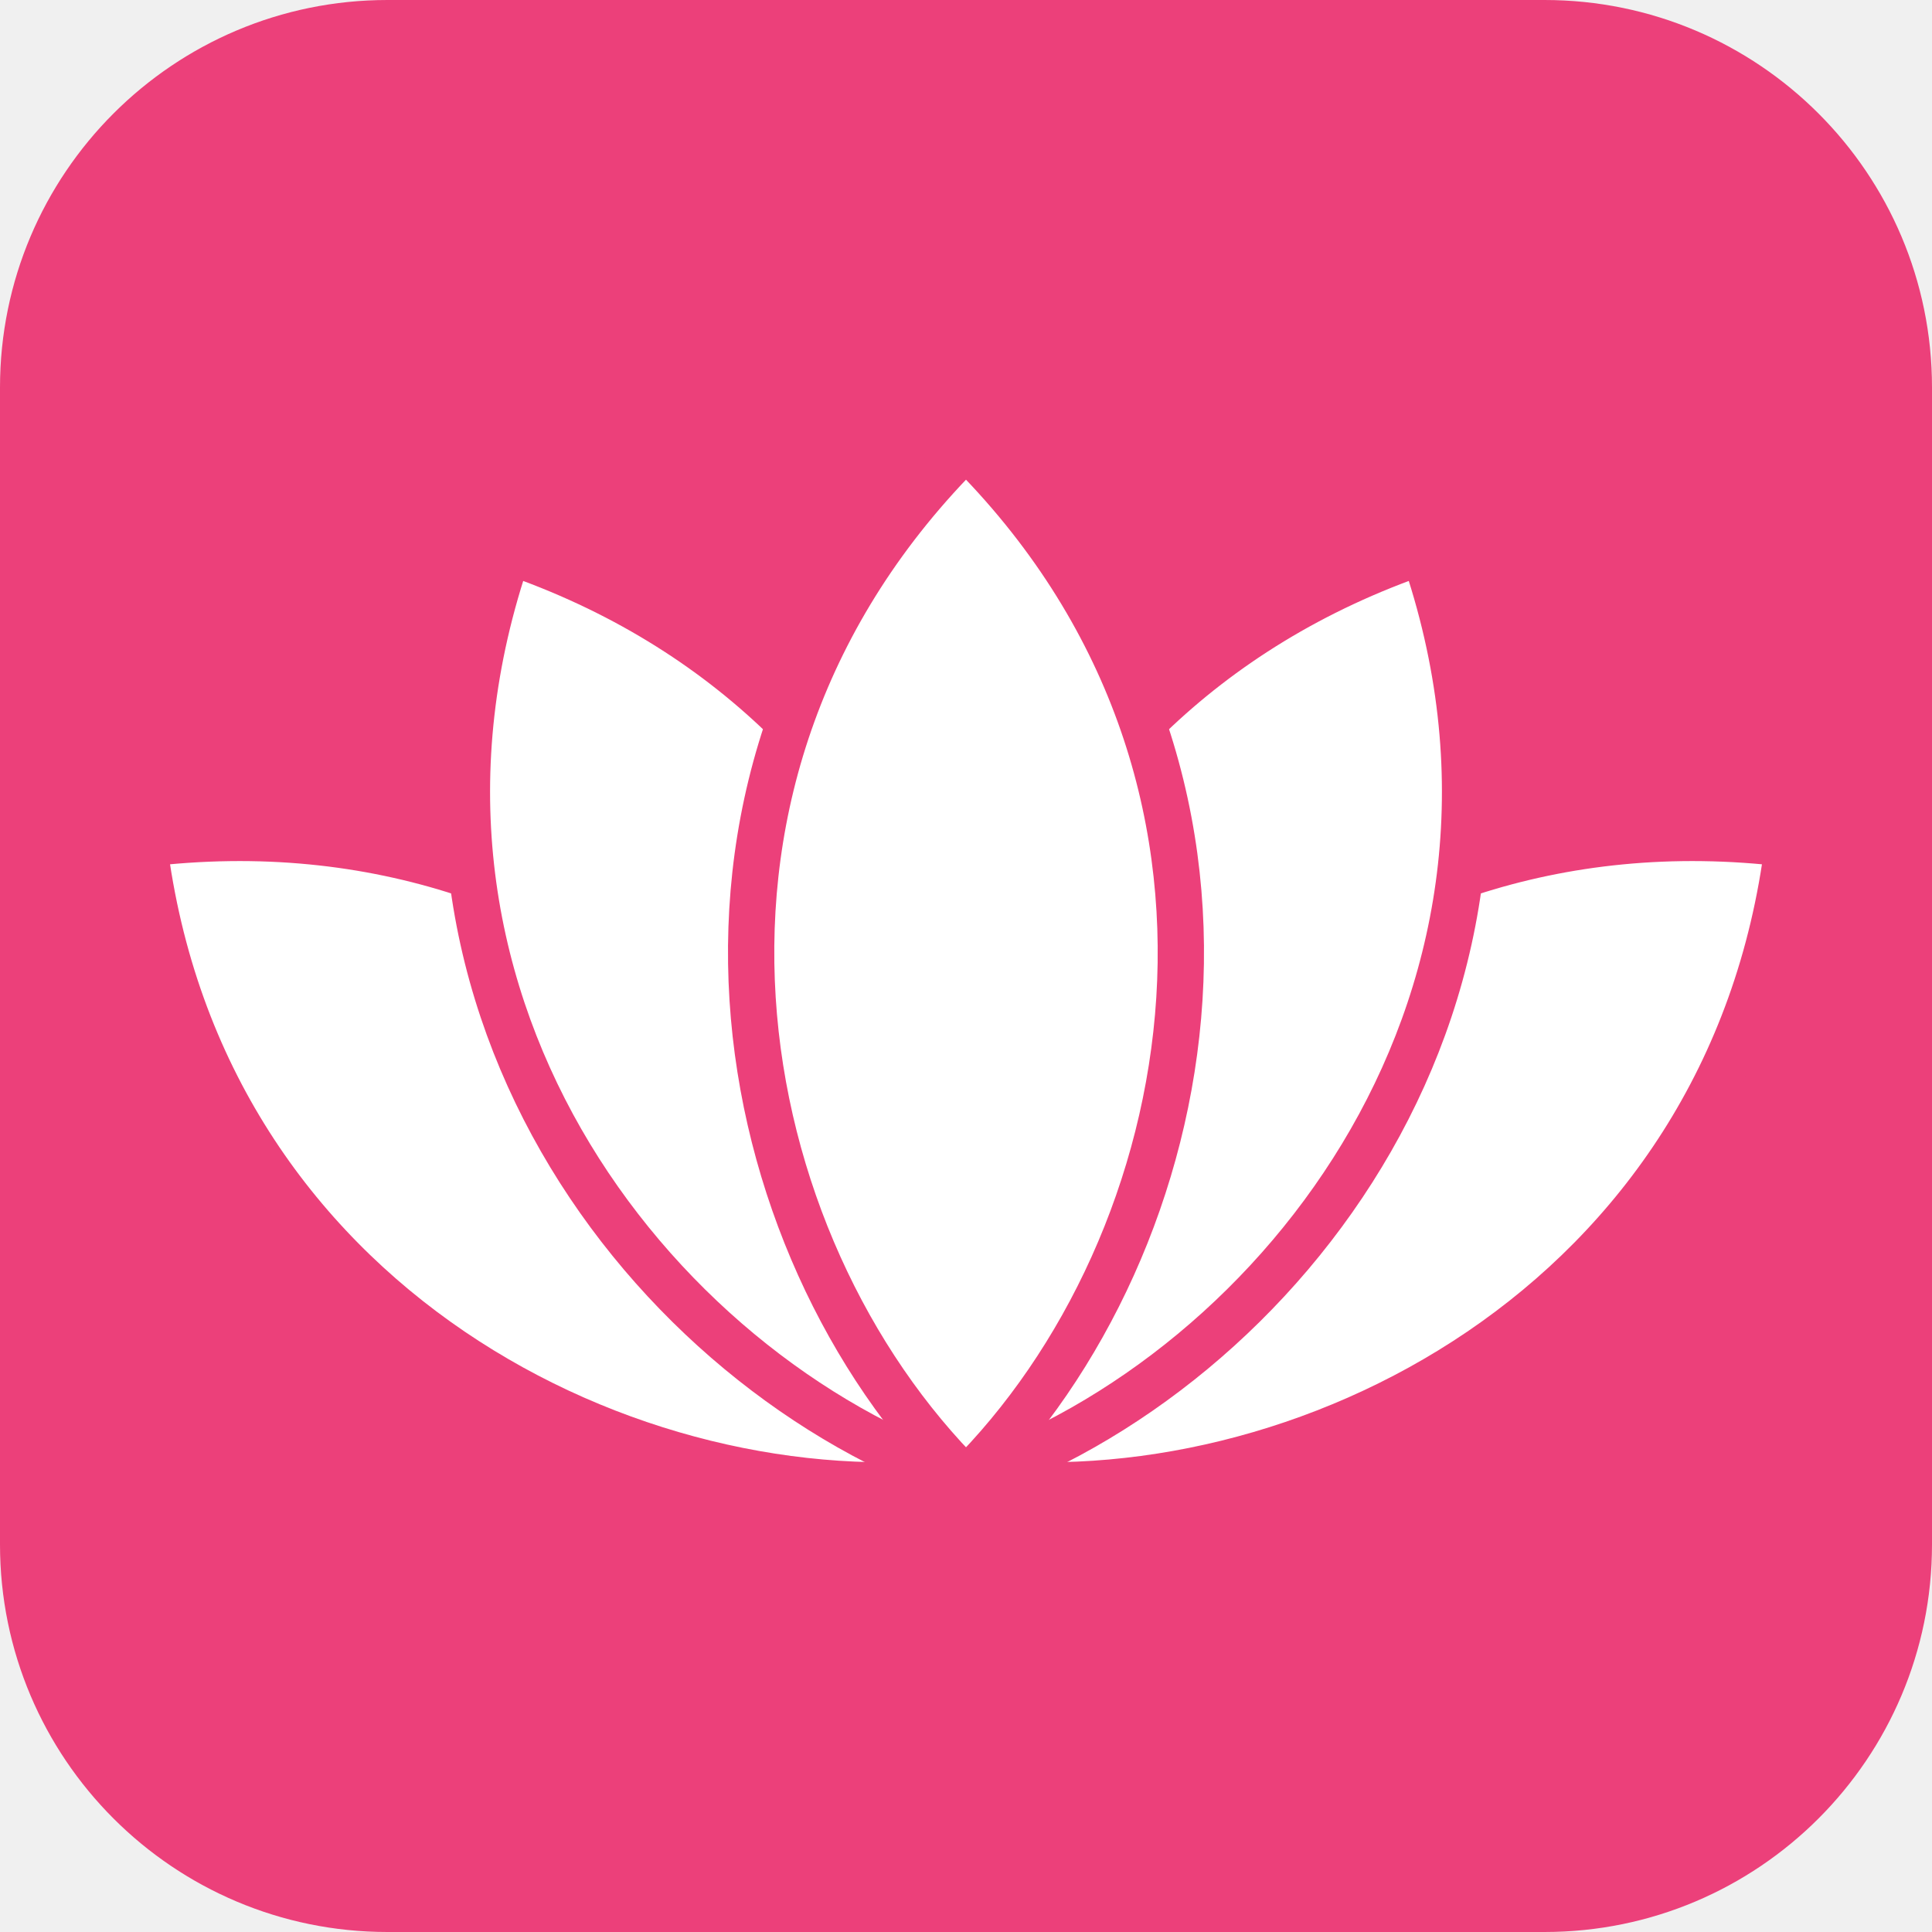
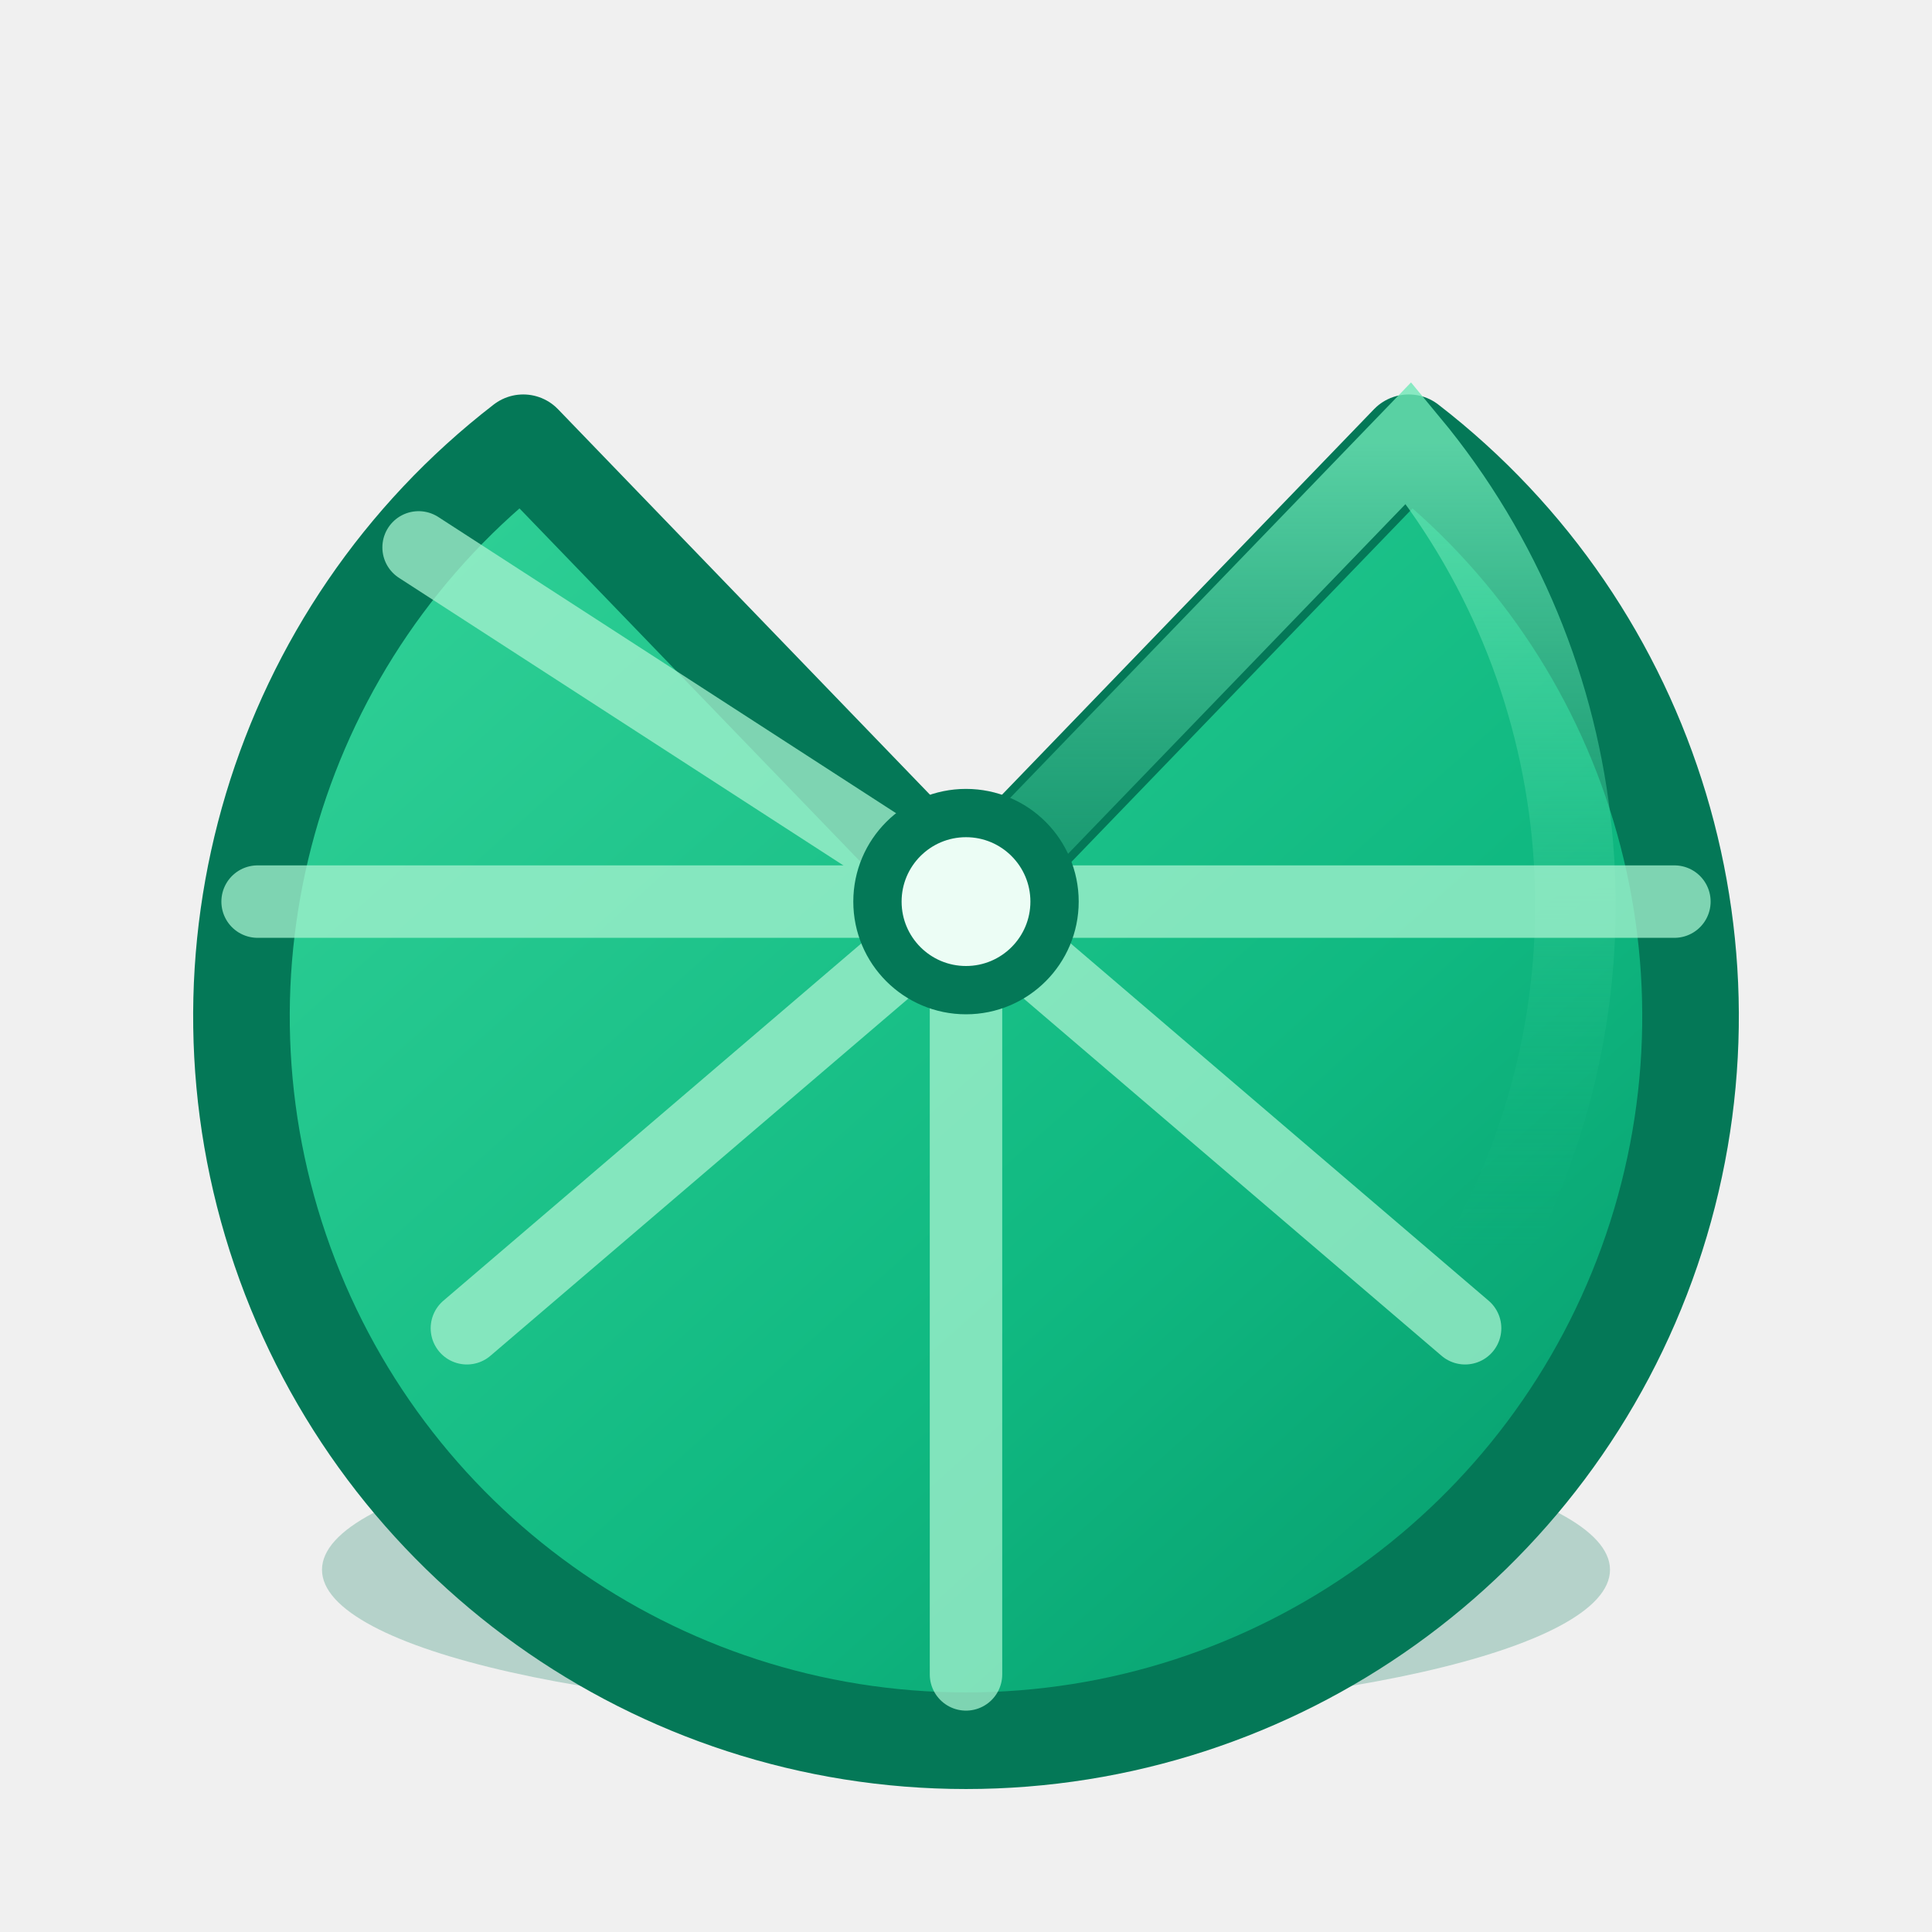
- <svg xmlns="http://www.w3.org/2000/svg" width="16" height="16" viewBox="0 0 16 16" version="1.1" id="svg5">
-   <defs id="defs5" />
-   <rect style="fill:#ec407a;fill-opacity:1;stroke:#ec407a;stroke-width:0.39;stroke-linecap:round;stroke-linejoin:bevel;stroke-opacity:1;paint-order:stroke markers fill" id="rect1" width="15.61" height="15.61" x="0.195" y="0.195" ry="3.014" />
-   <g transform="matrix(0.3927355,0,0,0.3891006,-1.425653,-1.358462)" id="Lilypad">
-     <path d="m 24,35 c -5,-5 -7,-15 0,-22 7,7 5,17 0,22" fill="#ffffff" stroke="#c2185b" stroke-width="1" transform="rotate(-52,24,35)" id="path1" style="stroke:#ec407a;stroke-width:0.976;stroke-linecap:round;stroke-linejoin:round;stroke-dasharray:none;stroke-opacity:1" />
-     <path d="m 24,35 c -5,-5 -7,-15 0,-22 7,7 5,17 0,22" fill="#ffffff" stroke="#c2185b" stroke-width="1" transform="rotate(52,24,35)" id="path2" style="stroke:#ec407a;stroke-width:0.976;stroke-linecap:round;stroke-linejoin:round;stroke-dasharray:none;stroke-opacity:1" />
-     <path d="m 24,35 c -5,-5 -7,-15 0,-22 7,7 5,17 0,22" fill="#ffffff" stroke="#c2185b" stroke-width="1" transform="rotate(-26,24,35)" id="path3" style="stroke:#ec407a;stroke-width:0.976;stroke-linecap:round;stroke-linejoin:round;stroke-dasharray:none;stroke-opacity:1" />
-     <path d="m 24,35 c -5,-5 -7,-15 0,-22 7,7 5,17 0,22" fill="#ffffff" stroke="#c2185b" stroke-width="1" transform="rotate(26,24,35)" id="path4" style="stroke:#ec407a;stroke-width:0.976;stroke-linecap:round;stroke-linejoin:round;stroke-dasharray:none;stroke-opacity:1" />
-     <path d="m 24,35 c -5,-5 -7,-15 0,-22 7,7 5,17 0,22" fill="#ffffff" stroke="#c2185b" stroke-width="1" id="path5" style="stroke:#ec407a;stroke-width:0.976;stroke-linecap:round;stroke-linejoin:round;stroke-dasharray:none;stroke-opacity:1" />
+ <svg xmlns="http://www.w3.org/2000/svg" viewBox="0 0 24 24" width="80" height="80">
+   <defs>
+     <linearGradient id="lilyGrad" x1="0%" y1="0%" x2="100%" y2="100%">
+       <stop offset="0%" stop-color="#34d399" />
+       <stop offset="60%" stop-color="#10b981" />
+       <stop offset="100%" stop-color="#059669" />
+     </linearGradient>
+     <linearGradient id="leafHighlight" x1="0%" y1="0%" x2="0%" y2="100%">
+       <stop offset="0%" stop-color="#6ee7b7" stop-opacity="0.8" />
+       <stop offset="100%" stop-color="#10b981" stop-opacity="0" />
+     </linearGradient>
+   </defs>
+   <ellipse cx="12" cy="19.5" rx="8" ry="1.8" fill="#047857" opacity="0.25" />
+   <path d="M 12 11.2 L 17.5 5.5 A 9 9 0 1 1 6.5 5.5 Z" fill="url(#lilyGrad)" stroke="#047857" stroke-width="1.2" stroke-linejoin="round" />
+   <path d="M 12 11.2 L 17.5 5.5 A 9 9 0 0 1 18.5 15.5" fill="none" stroke="url(#leafHighlight)" stroke-width="1" stroke-linecap="round" />
+   <g fill="none" stroke="#a7f3d0" stroke-width="0.9" stroke-linecap="round" opacity="0.75">
+     <path d="M 12 11.2 L 12 20.8" />
+     <path d="M 12 11.2 L 18.2 16.5" />
+     <path d="M 12 11.2 L 5.8 16.5" />
+     <path d="M 12 11.2 L 3.2 11.2" />
+     <path d="M 12 11.2 L 20.8 11.2" />
+     <path d="M 12 11.2 L 5.2 6.8" />
  </g>
+   <circle cx="12" cy="11.2" r="1.1" fill="#ecfdf5" stroke="#047857" stroke-width="0.6" />
</svg>
